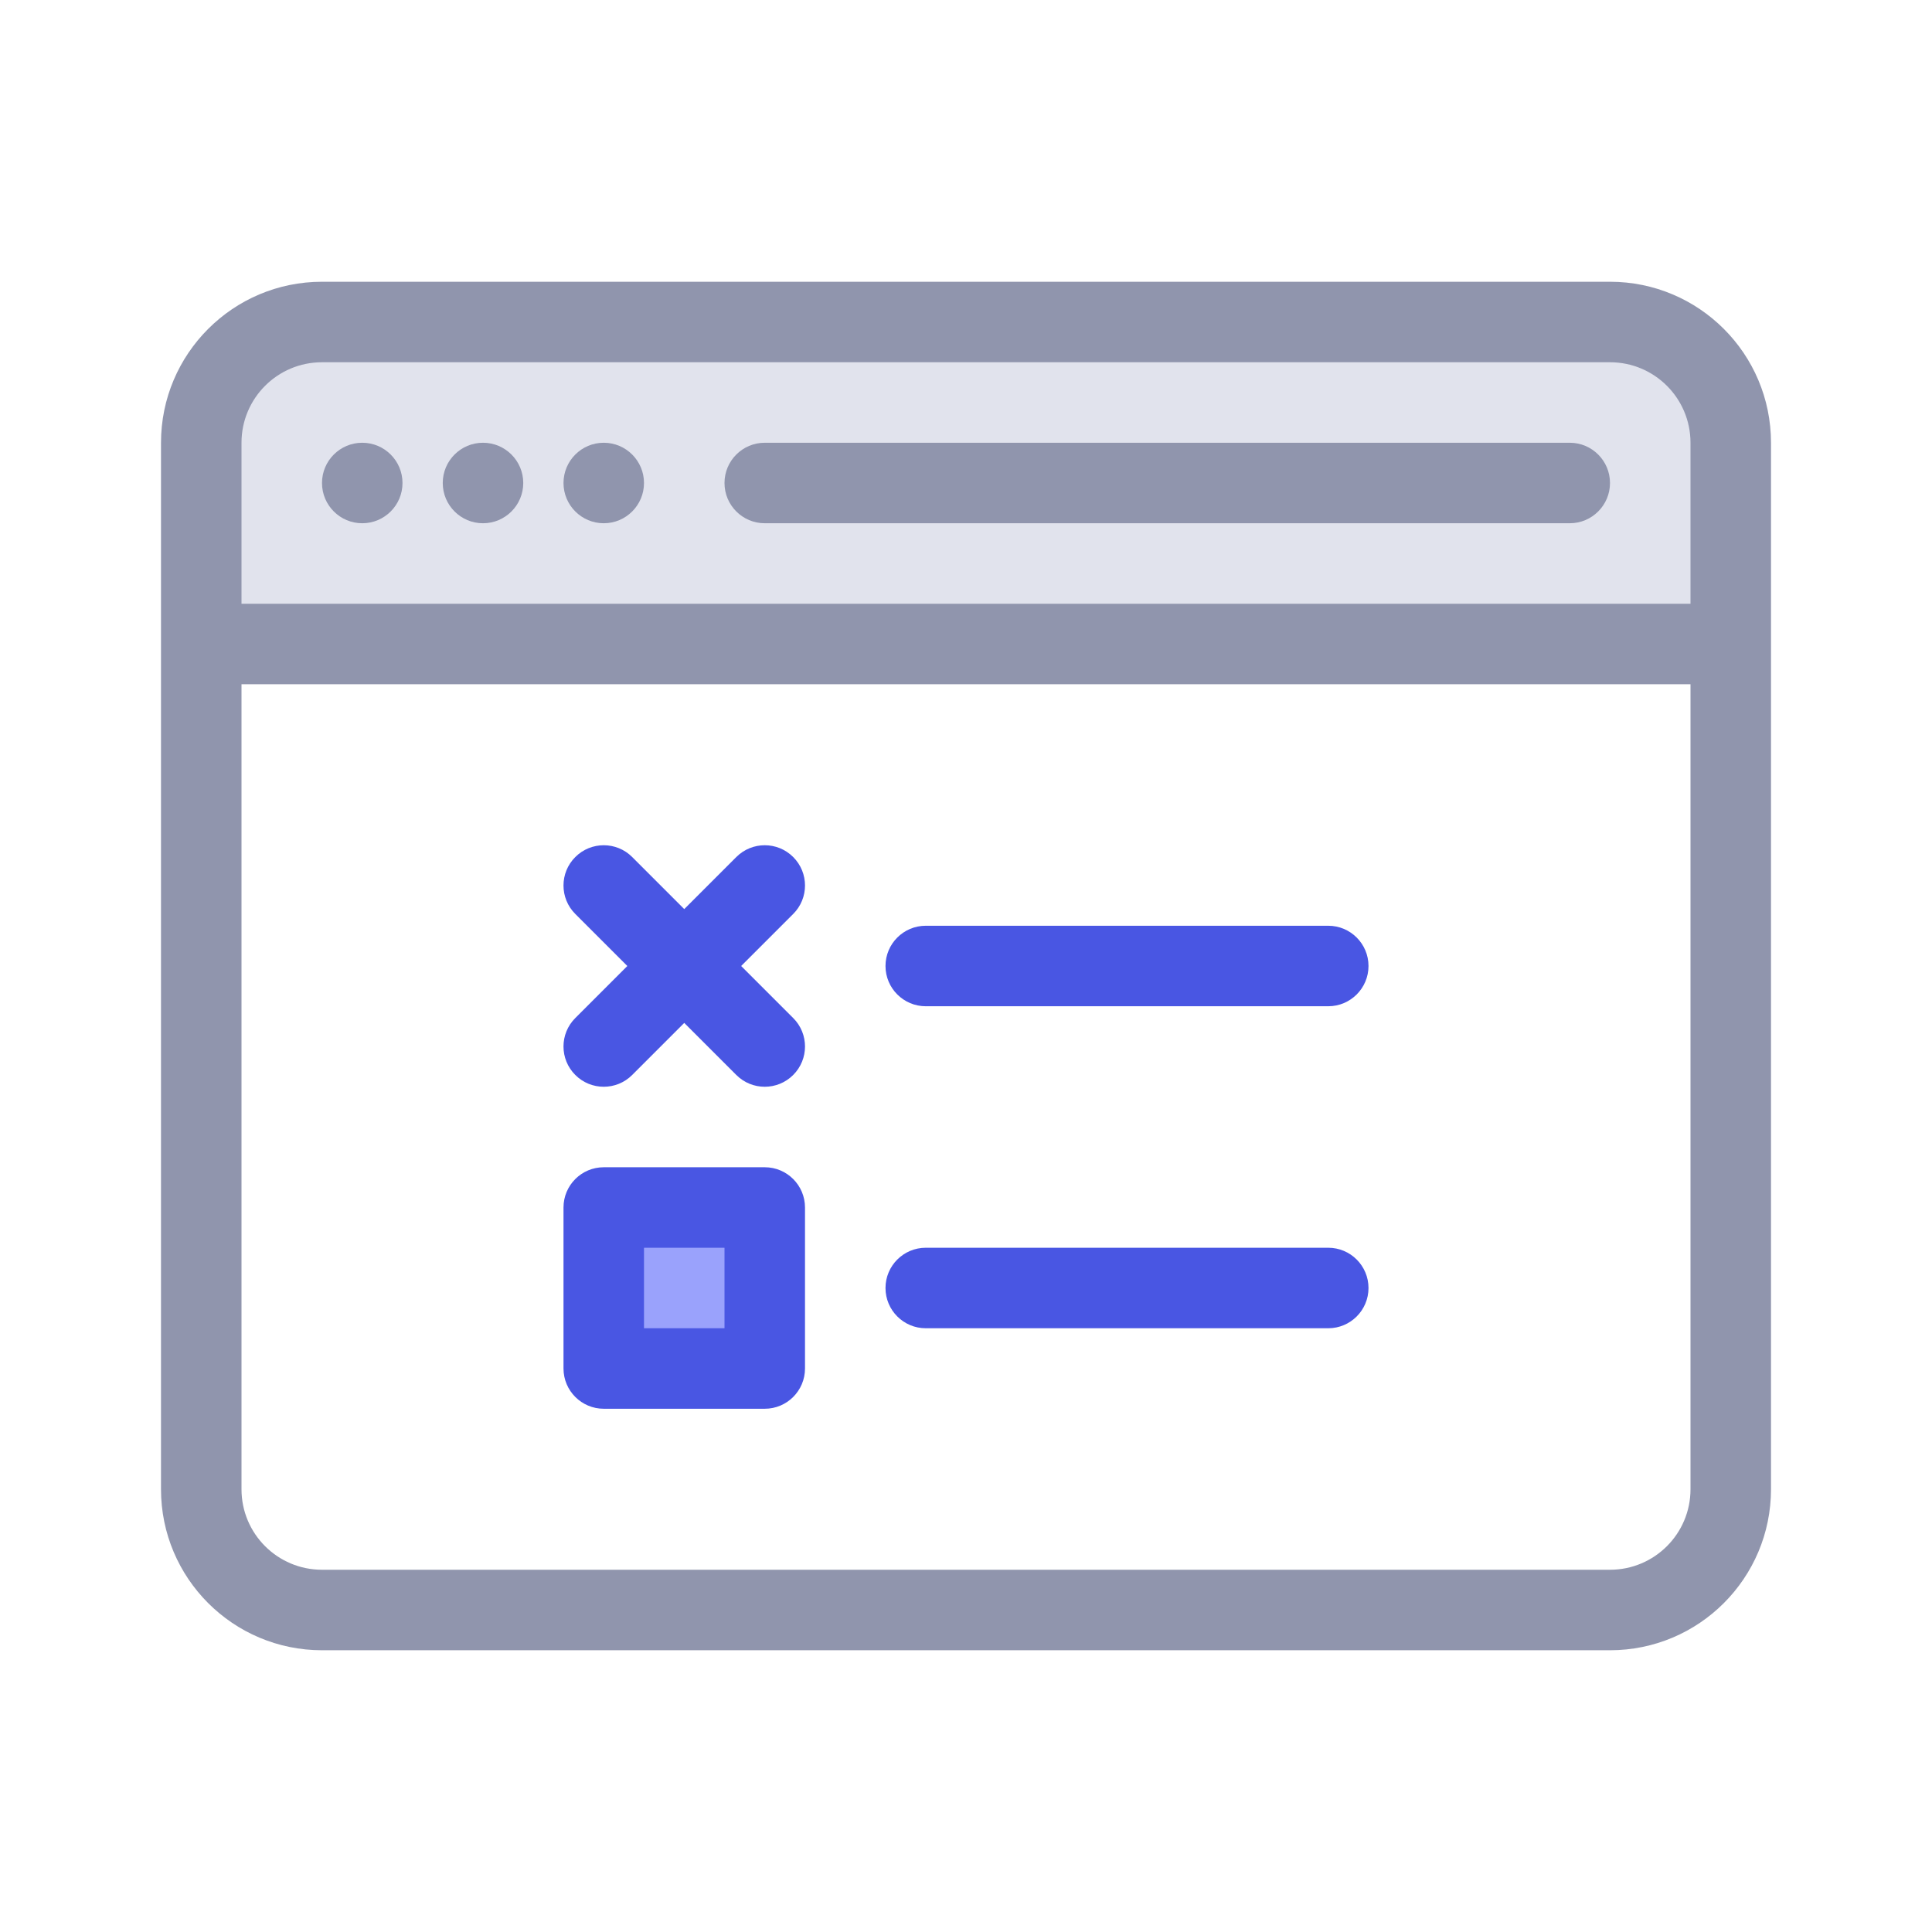
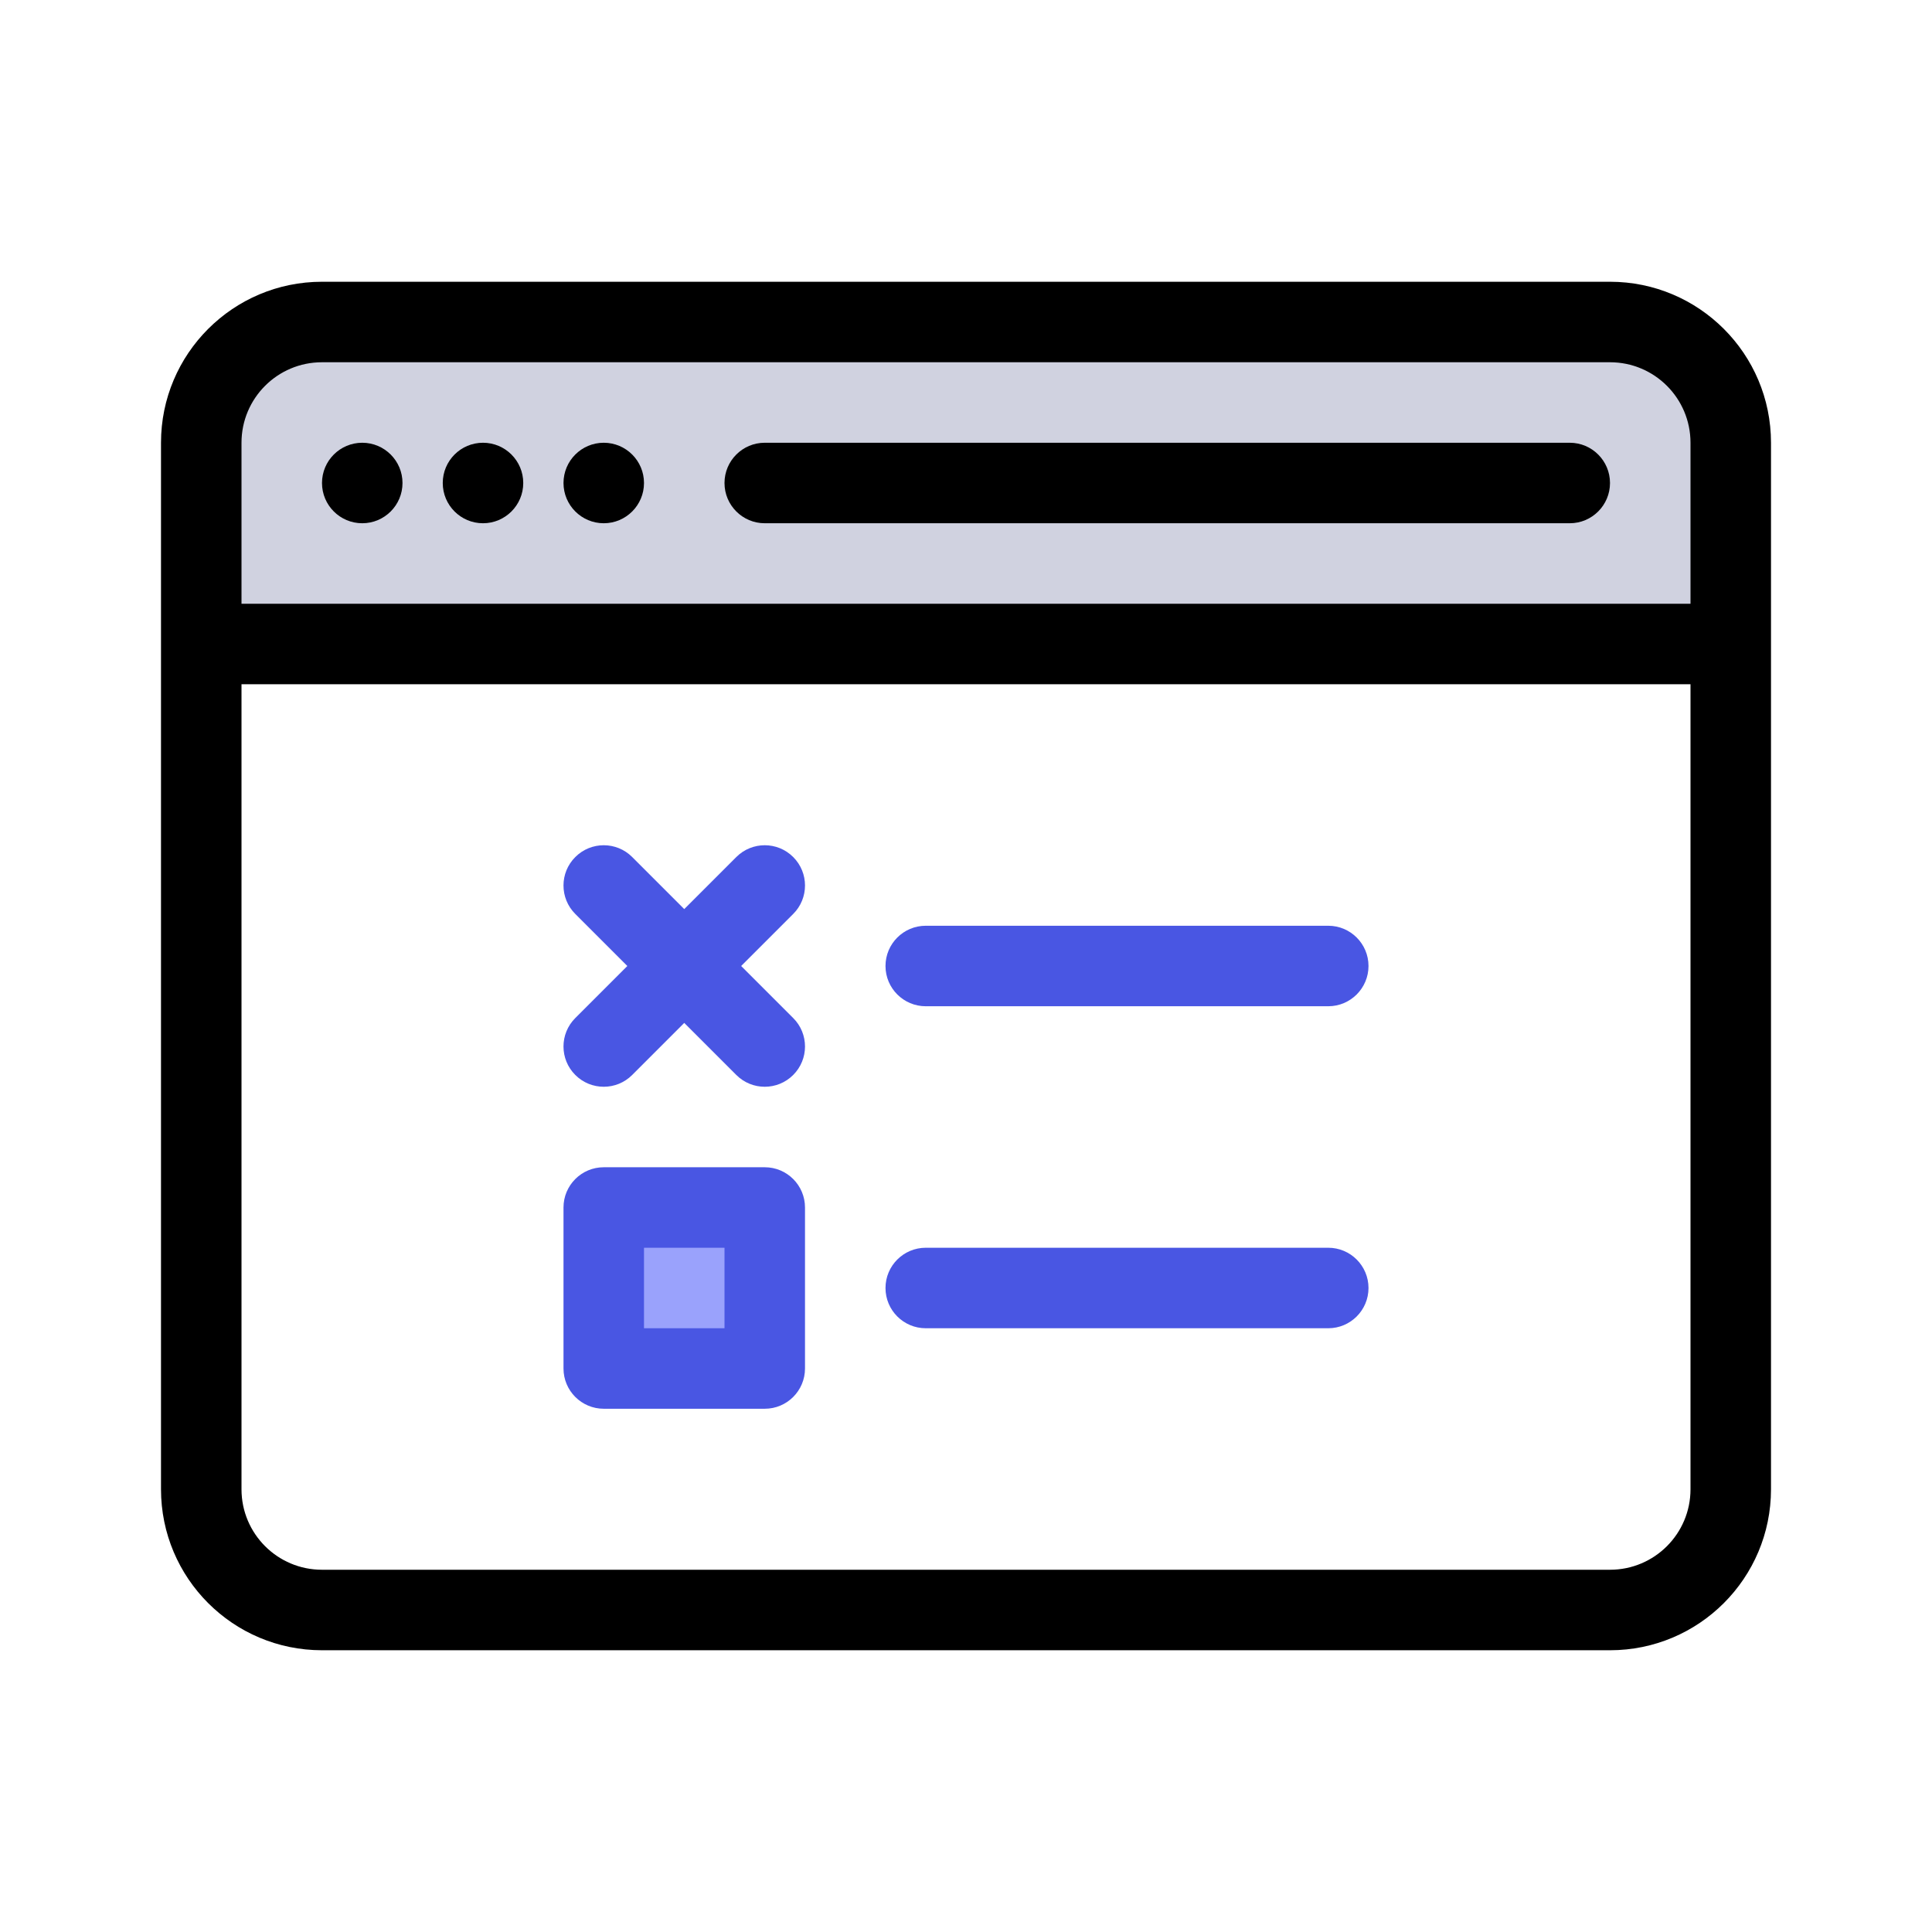
<svg xmlns="http://www.w3.org/2000/svg" viewBox="0 0 48 48" fill="none">
-   <path d="M40 8H8C6.343 8 5 9.343 5 11V16H43V11C43 9.343 41.657 8 40 8Z" fill="#E1E3ED" class="icon-light" />
-   <path fill-rule="evenodd" clip-rule="evenodd" d="M8 8C6.343 8 5 9.343 5 11V16H43V11C43 9.343 41.657 8 40 8H8Z" fill="#E1E3ED" class="icon-light" />
-   <path d="M5 16H4C4 16.552 4.448 17 5 17V16ZM43 16V17C43.552 17 44 16.552 44 16H43ZM19 11C18.448 11 18 11.448 18 12C18 12.552 18.448 13 19 13V11ZM39 13C39.552 13 40 12.552 40 12C40 11.448 39.552 11 39 11V13ZM8 9H40V7H8V9ZM42 11V37H44V11H42ZM6 37V11H4V37H6ZM5 17H43V15H5V17ZM19 13H39V11H19V13ZM8 39C6.895 39 6 38.105 6 37H4C4 39.209 5.791 41 8 41V39ZM42 37C42 38.105 41.105 39 40 39V41C42.209 41 44 39.209 44 37H42ZM40 9C41.105 9 42 9.895 42 11H44C44 8.791 42.209 7 40 7V9ZM8 7C5.791 7 4 8.791 4 11H6C6 9.895 6.895 9 8 9V7ZM4 11V16H6V11H4ZM44 16V11H42V16H44ZM40 39H24V41H40V39ZM24 39H16V41H24V39ZM16 39H8V41H16V39Z" fill="#9095AD" class="icon-dark" />
-   <path d="M10 12C10 12.552 9.552 13 9 13C8.448 13 8 12.552 8 12C8 11.448 8.448 11 9 11C9.552 11 10 11.448 10 12Z" fill="#9095AD" class="icon-dark" />
-   <path d="M13 12C13 12.552 12.552 13 12 13C11.448 13 11 12.552 11 12C11 11.448 11.448 11 12 11C12.552 11 13 11.448 13 12Z" fill="#9095AD" class="icon-dark" />
-   <path d="M16 12C16 12.552 15.552 13 15 13C14.448 13 14 12.552 14 12C14 11.448 14.448 11 15 11C15.552 11 16 11.448 16 12Z" fill="#9095AD" class="icon-dark" />
+   <path d="M40 8H8C6.343 8 5 9.343 5 11V16H43V11C43 9.343 41.657 8 40 8Z" fill="#D0D2E0" class="icon-light" />
+   <path fill-rule="evenodd" clip-rule="evenodd" d="M8 8C6.343 8 5 9.343 5 11V16H43V11C43 9.343 41.657 8 40 8H8Z" fill="#D0D2E0" class="icon-light" />
+   <path d="M5 16H4C4 16.552 4.448 17 5 17V16ZM43 16V17C43.552 17 44 16.552 44 16H43ZM19 11C18.448 11 18 11.448 18 12C18 12.552 18.448 13 19 13V11ZM39 13C39.552 13 40 12.552 40 12C40 11.448 39.552 11 39 11V13ZM8 9H40V7H8V9ZM42 11V37H44V11H42ZM6 37V11H4V37H6ZM5 17H43V15H5V17ZM19 13H39V11H19V13ZM8 39C6.895 39 6 38.105 6 37H4C4 39.209 5.791 41 8 41V39ZM42 37C42 38.105 41.105 39 40 39V41C42.209 41 44 39.209 44 37H42ZM40 9C41.105 9 42 9.895 42 11H44C44 8.791 42.209 7 40 7V9ZM8 7C5.791 7 4 8.791 4 11H6C6 9.895 6.895 9 8 9V7ZM4 11V16H6V11H4ZM44 16V11H42V16H44ZM40 39H24V41H40V39ZM24 39H16V41H24V39ZM16 39H8V41H16V39Z" fill="currentColor" class="icon-dark" />
+   <path d="M10 12C10 12.552 9.552 13 9 13C8.448 13 8 12.552 8 12C8 11.448 8.448 11 9 11C9.552 11 10 11.448 10 12Z" fill="currentColor" class="icon-dark" />
+   <path d="M13 12C13 12.552 12.552 13 12 13C11.448 13 11 12.552 11 12C11 11.448 11.448 11 12 11C12.552 11 13 11.448 13 12Z" fill="currentColor" class="icon-dark" />
+   <path d="M16 12C16 12.552 15.552 13 15 13C14.448 13 14 12.552 14 12C14 11.448 14.448 11 15 11C15.552 11 16 11.448 16 12Z" fill="currentColor" class="icon-dark" />
  <path d="M15 30H19V34H15V30Z" fill="#9AA2FC" class="icon-light-secondary" />
  <path d="M33 25C33.552 25 34 24.552 34 24C34 23.448 33.552 23 33 23V25ZM23 23C22.448 23 22 23.448 22 24C22 24.552 22.448 25 23 25V23ZM33 33C33.552 33 34 32.552 34 32C34 31.448 33.552 31 33 31V33ZM23 31C22.448 31 22 31.448 22 32C22 32.552 22.448 33 23 33V31ZM14.293 25.293C13.902 25.683 13.902 26.317 14.293 26.707C14.683 27.098 15.317 27.098 15.707 26.707L14.293 25.293ZM19.707 22.707C20.098 22.317 20.098 21.683 19.707 21.293C19.317 20.902 18.683 20.902 18.293 21.293L19.707 22.707ZM15.707 21.293C15.317 20.902 14.683 20.902 14.293 21.293C13.902 21.683 13.902 22.317 14.293 22.707L15.707 21.293ZM18.293 26.707C18.683 27.098 19.317 27.098 19.707 26.707C20.098 26.317 20.098 25.683 19.707 25.293L18.293 26.707ZM15 30V29C14.448 29 14 29.448 14 30H15ZM19 30H20C20 29.448 19.552 29 19 29V30ZM19 34V35C19.552 35 20 34.552 20 34H19ZM15 34H14C14 34.552 14.448 35 15 35V34ZM33 23H23V25H33V23ZM33 31H23V33H33V31ZM15.707 26.707L17.707 24.707L16.293 23.293L14.293 25.293L15.707 26.707ZM17.707 24.707L19.707 22.707L18.293 21.293L16.293 23.293L17.707 24.707ZM14.293 22.707L16.293 24.707L17.707 23.293L15.707 21.293L14.293 22.707ZM16.293 24.707L18.293 26.707L19.707 25.293L17.707 23.293L16.293 24.707ZM15 31H19V29H15V31ZM18 30V34H20V30H18ZM19 33H15V35H19V33ZM16 34V30H14V34H16Z" fill="#4956E3" class="icon-dark-secondary" />
</svg>
